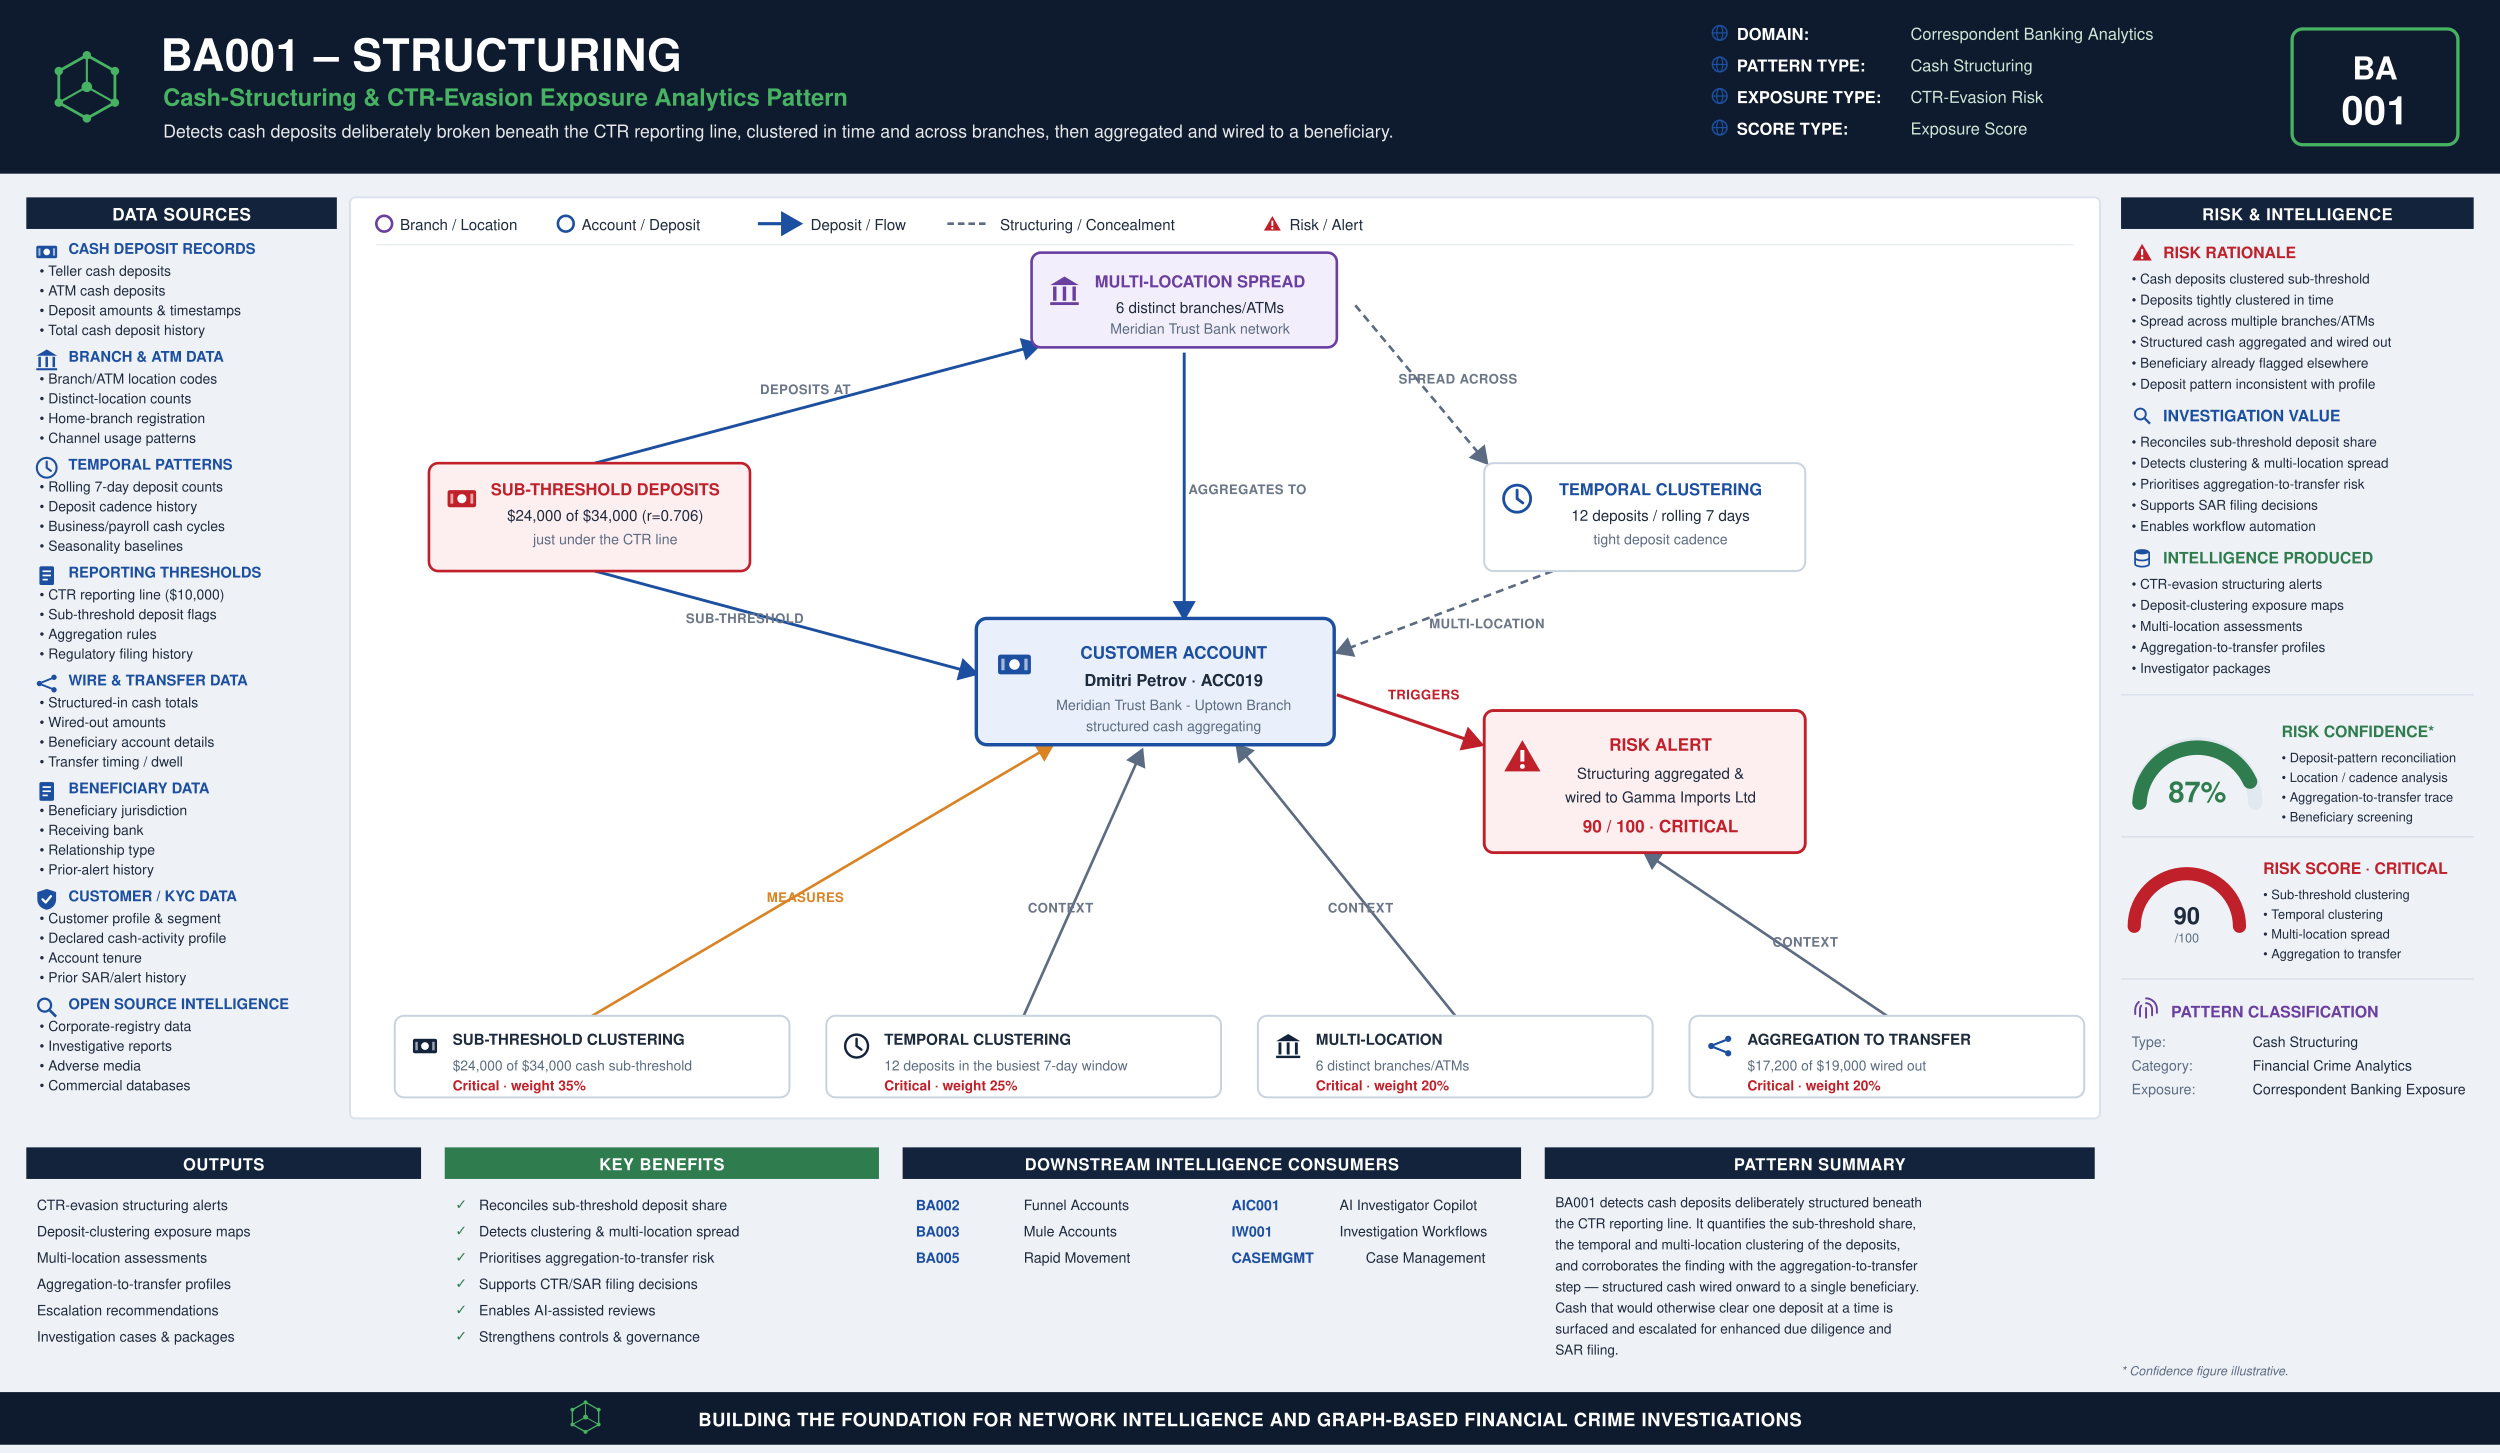
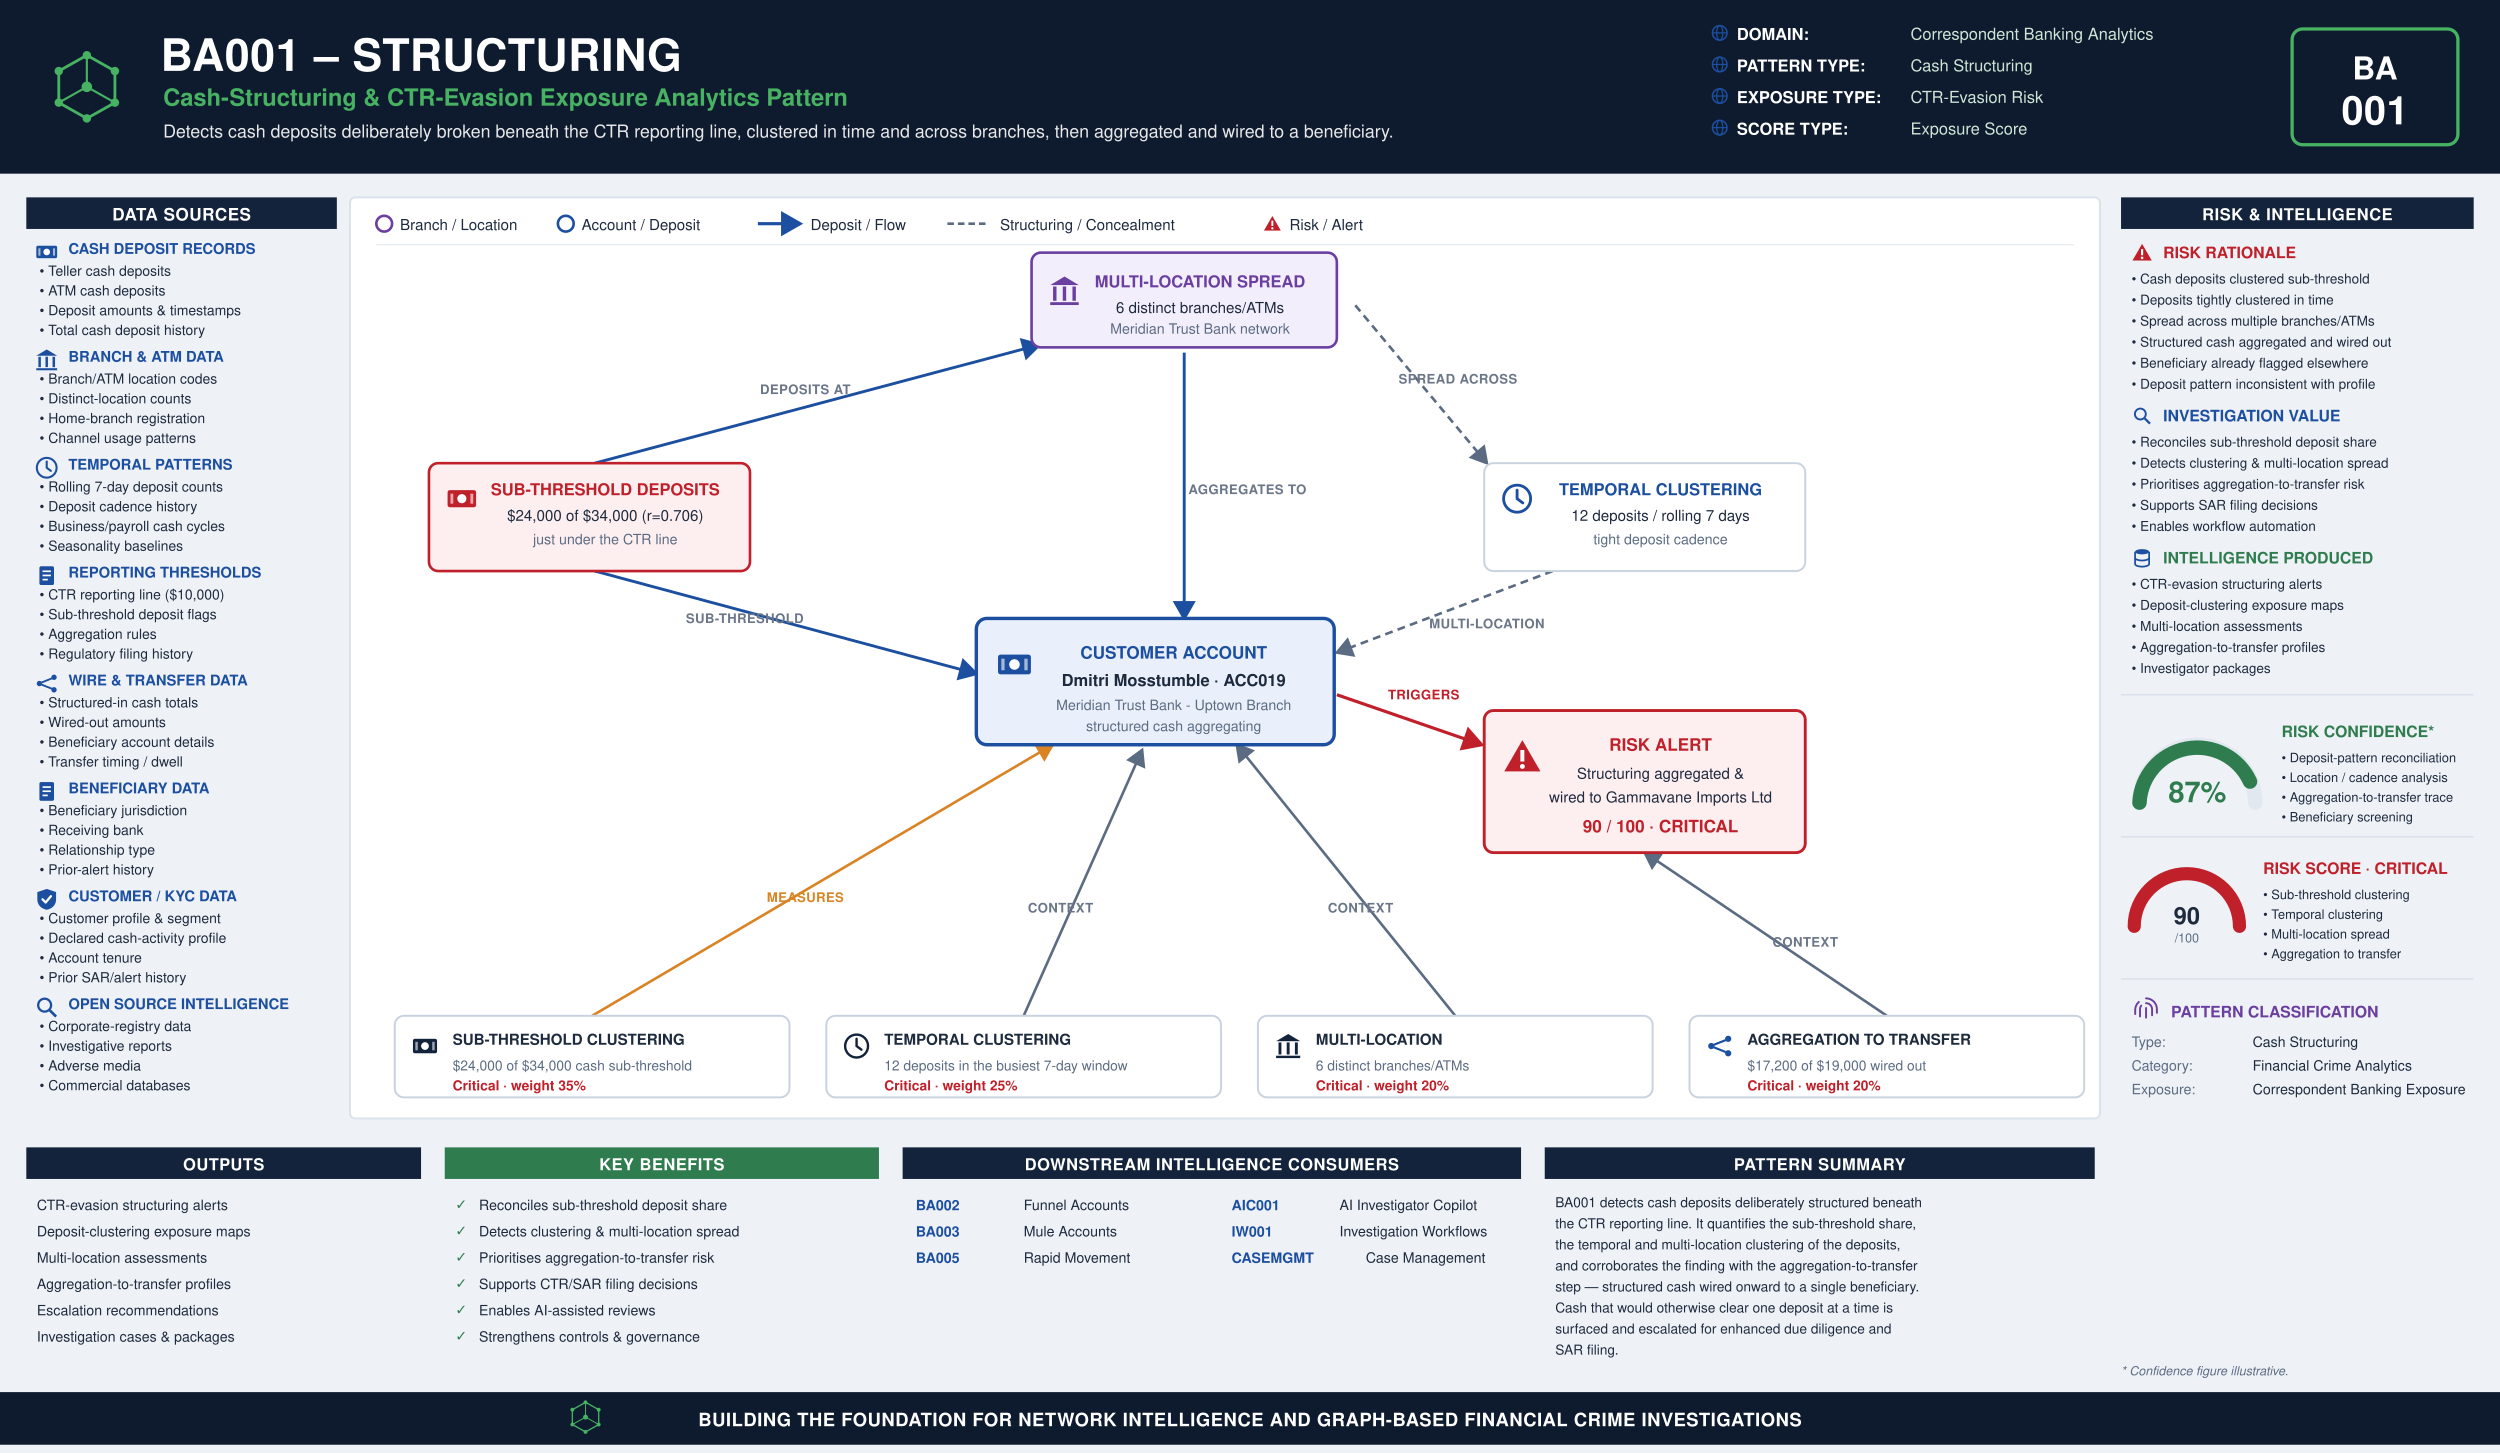
<svg xmlns="http://www.w3.org/2000/svg" viewBox="0 0 1900 1104" font-family="Helvetica, Arial, sans-serif" text-rendering="geometricPrecision">
  <defs>
    <style>
      .nvy{fill:#12233b}.grn{fill:#2f7d4f}.red{fill:#c0202a}.gold{fill:#f4a920}.pur{fill:#6a3fa0}
      .wht{fill:#ffffff}.ink{fill:#1e2a3d}.blu{fill:#1c4fa0}.sub{fill:#5b6b82}
      .hd{fill:#ffffff;font-weight:bold;letter-spacing:.4px}
      .sh{font-weight:bold;fill:#1c4fa0}.b{font-weight:bold}
      .card{fill:#ffffff;stroke:#c9d2df;stroke-width:1.5}
      .elab{fill:#6b7688;font-weight:bold;letter-spacing:.3px}
      text{dominant-baseline:middle}
    </style>
    <marker id="ar" markerWidth="9" markerHeight="9" refX="6" refY="4" orient="auto">
      <path d="M0 0l7 4L0 8z" fill="#1c4fa0" />
    </marker>
    <marker id="arR" markerWidth="9" markerHeight="9" refX="6" refY="4" orient="auto">
      <path d="M0 0l7 4L0 8z" fill="#c0202a" />
    </marker>
    <marker id="arO" markerWidth="9" markerHeight="9" refX="6" refY="4" orient="auto">
      <path d="M0 0l7 4L0 8z" fill="#d98324" />
    </marker>
    <marker id="arG" markerWidth="9" markerHeight="9" refX="6" refY="4" orient="auto">
      <path d="M0 0l7 4L0 8z" fill="#5b6b82" />
    </marker>
    <symbol id="i-globe" viewBox="0 0 24 24">
      <circle cx="12" cy="12" r="9.5" fill="none" stroke="#1c4fa0" stroke-width="2" />
      <ellipse cx="12" cy="12" rx="4" ry="9.5" fill="none" stroke="#1c4fa0" stroke-width="1.6" />
      <line x1="2.5" y1="12" x2="21.5" y2="12" stroke="#1c4fa0" stroke-width="1.6" />
    </symbol>
    <symbol id="i-doc" viewBox="0 0 24 24">
      <rect x="5" y="3" width="14" height="18" rx="1.5" fill="#1c4fa0" />
      <rect x="8" y="7" width="8" height="1.6" fill="#fff" />
      <rect x="8" y="11" width="8" height="1.6" fill="#fff" />
      <rect x="8" y="15" width="5" height="1.6" fill="#fff" />
    </symbol>
    <symbol id="i-link" viewBox="0 0 24 24">
      <circle cx="5" cy="12" r="2.6" fill="#1c4fa0" />
      <circle cx="19" cy="6" r="2.6" fill="#1c4fa0" />
      <circle cx="19" cy="18" r="2.6" fill="#1c4fa0" />
      <line x1="7" y1="11" x2="17" y2="7" stroke="#1c4fa0" stroke-width="1.8" />
      <line x1="7" y1="13" x2="17" y2="17" stroke="#1c4fa0" stroke-width="1.8" />
    </symbol>
    <symbol id="i-search" viewBox="0 0 24 24">
      <circle cx="10" cy="10" r="6.2" fill="none" stroke="#1c4fa0" stroke-width="2.2" />
      <line x1="15" y1="15" x2="21" y2="21" stroke="#1c4fa0" stroke-width="2.6" />
    </symbol>
    <symbol id="i-shield" viewBox="0 0 24 24">
      <path d="M12 2 21 5v7c0 5.5-3.8 9-9 10-5.2-1-9-4.5-9-10V5z" fill="#1c4fa0" />
      <path d="M8 12l3 3 5-6" fill="none" stroke="#fff" stroke-width="2.2" stroke-linecap="round" stroke-linejoin="round" />
    </symbol>
    <symbol id="i-alert" viewBox="0 0 24 24">
      <path d="M12 2 23 21H1z" fill="#c0202a" />
      <rect x="10.8" y="8" width="2.4" height="7" fill="#fff" />
      <circle cx="12" cy="18" r="1.5" fill="#fff" />
    </symbol>
    <symbol id="i-db" viewBox="0 0 24 24">
      <ellipse cx="12" cy="5" rx="8" ry="3" fill="#1c4fa0" />
      <path d="M4 5v14c0 1.6 3.6 3 8 3s8-1.4 8-3V5" fill="none" stroke="#1c4fa0" stroke-width="2" />
      <path d="M4 12c0 1.6 3.6 3 8 3s8-1.4 8-3" fill="none" stroke="#1c4fa0" stroke-width="2" />
    </symbol>
    <symbol id="i-fp" viewBox="0 0 24 24">
      <g fill="none" stroke="#6a3fa0" stroke-width="1.6" stroke-linecap="round">
        <path d="M12 3a9 9 0 0 1 9 9v3" />
        <path d="M6 6a9 9 0 0 0-3 6v4" />
        <path d="M12 7a5 5 0 0 1 5 5v5" />
        <path d="M8 9a5 5 0 0 0-1 3v6" />
        <path d="M12 11v8" />
      </g>
    </symbol>
    <symbol id="i-cash" viewBox="0 0 24 24">
      <rect x="2" y="6" width="20" height="12" rx="1.5" fill="currentColor" />
      <circle cx="12" cy="12" r="3.2" fill="#fff" />
      <rect x="4" y="8.5" width="2" height="7" fill="#fff" opacity=".6" />
      <rect x="18" y="8.5" width="2" height="7" fill="#fff" opacity=".6" />
    </symbol>
    <symbol id="i-bank" viewBox="0 0 24 24">
      <path d="M12 2 22 8H2z" fill="currentColor" />
      <rect x="4" y="9" width="2.4" height="10" fill="currentColor" />
      <rect x="10.8" y="9" width="2.4" height="10" fill="currentColor" />
      <rect x="17.6" y="9" width="2.4" height="10" fill="currentColor" />
      <rect x="2" y="20" width="20" height="2" fill="currentColor" />
    </symbol>
    <symbol id="i-clock" viewBox="0 0 24 24">
      <circle cx="12" cy="12" r="9.5" fill="none" stroke="currentColor" stroke-width="2" />
      <path d="M12 6v6l4 3" fill="none" stroke="currentColor" stroke-width="2" stroke-linecap="round" />
    </symbol>
    <symbol id="i-hex" viewBox="0 0 48 48">
      <g fill="none" stroke="#46b262" stroke-width="1.6">
        <path d="M24 6 40 15v18L24 42 8 33V15z" />
      </g>
      <g fill="#46b262">
        <circle cx="24" cy="6" r="2.4" />
        <circle cx="40" cy="15" r="2.4" />
        <circle cx="40" cy="33" r="2.4" />
        <circle cx="24" cy="42" r="2.4" />
        <circle cx="8" cy="33" r="2.4" />
        <circle cx="8" cy="15" r="2.4" />
        <circle cx="24" cy="24" r="3" />
      </g>
      <g stroke="#46b262" stroke-width="1.2">
        <line x1="24" y1="24" x2="24" y2="6" />
        <line x1="24" y1="24" x2="40" y2="33" />
        <line x1="24" y1="24" x2="8" y2="33" />
      </g>
    </symbol>
  </defs>
  <rect width="1900" height="1104" fill="#eef1f6" />
  <rect x="0" y="0" width="1900" height="132" fill="#0e1b2e" />
  <use href="#i-hex" x="34" y="34" width="64" height="64" />
  <text x="122" y="42" class="hd" font-size="34">BA001 – STRUCTURING</text>
  <text x="124" y="74" font-size="18" font-weight="bold" fill="#46b262">Cash-Structuring &amp; CTR-Evasion Exposure Analytics Pattern</text>
  <text x="124" y="100" class="wht" font-size="13.5" opacity=".9">Detects cash deposits deliberately broken beneath the CTR reporting line, clustered in time and across branches, then aggregated and wired to a beneficiary.</text>
  <g font-size="12.5">
    <use href="#i-globe" x="1300" y="18" width="14" height="14" />
    <text x="1320" y="26" class="wht b">DOMAIN:</text>
    <text x="1452" y="26" fill="#cfe6d6">Correspondent Banking Analytics</text>
    <use href="#i-globe" x="1300" y="42" width="14" height="14" />
    <text x="1320" y="50" class="wht b">PATTERN TYPE:</text>
    <text x="1452" y="50" fill="#cfe6d6">Cash Structuring</text>
    <use href="#i-globe" x="1300" y="66" width="14" height="14" />
    <text x="1320" y="74" class="wht b">EXPOSURE TYPE:</text>
    <text x="1452" y="74" fill="#cfe6d6">CTR-Evasion Risk</text>
    <use href="#i-globe" x="1300" y="90" width="14" height="14" />
    <text x="1320" y="98" class="wht b">SCORE TYPE:</text>
    <text x="1452" y="98" fill="#cfe6d6">Exposure Score</text>
  </g>
  <rect x="1742" y="22" width="126" height="88" rx="8" fill="#0e1b2e" stroke="#46b262" stroke-width="2.5" />
  <text x="1805" y="52" class="hd" font-size="24" text-anchor="middle" fill="#46b262">BA</text>
  <text x="1805" y="84" class="hd" font-size="30" text-anchor="middle" fill="#46b262">001</text>
  <rect x="20" y="150" width="236" height="24" class="nvy" />
  <text x="138" y="163" class="hd" font-size="13" text-anchor="middle">DATA SOURCES</text>
  <g font-size="10.6">
    <g transform="translate(0,182)">
      <use href="#i-cash" x="26" y="0" width="19" height="19" color="#1c4fa0" />
      <text x="52" y="7" class="sh" font-size="11.2">CASH DEPOSIT RECORDS</text>
      <text x="30" y="24" class="ink">• Teller cash deposits</text>
      <text x="30" y="39" class="ink">• ATM cash deposits</text>
      <text x="30" y="54" class="ink">• Deposit amounts &amp; timestamps</text>
      <text x="30" y="69" class="ink">• Total cash deposit history</text>
    </g>
    <g transform="translate(0,264)">
      <use href="#i-bank" x="26" y="0" width="19" height="19" color="#1c4fa0" />
      <text x="52" y="7" class="sh" font-size="11.2">BRANCH &amp; ATM DATA</text>
      <text x="30" y="24" class="ink">• Branch/ATM location codes</text>
      <text x="30" y="39" class="ink">• Distinct-location counts</text>
      <text x="30" y="54" class="ink">• Home-branch registration</text>
      <text x="30" y="69" class="ink">• Channel usage patterns</text>
    </g>
    <g transform="translate(0,346)">
      <use href="#i-clock" x="26" y="0" width="19" height="19" color="#1c4fa0" />
      <text x="52" y="7" class="sh" font-size="11.2">TEMPORAL PATTERNS</text>
      <text x="30" y="24" class="ink">• Rolling 7-day deposit counts</text>
      <text x="30" y="39" class="ink">• Deposit cadence history</text>
      <text x="30" y="54" class="ink">• Business/payroll cash cycles</text>
      <text x="30" y="69" class="ink">• Seasonality baselines</text>
    </g>
    <g transform="translate(0,428)">
      <use href="#i-doc" x="26" y="0" width="19" height="19" />
      <text x="52" y="7" class="sh" font-size="11.2">REPORTING THRESHOLDS</text>
      <text x="30" y="24" class="ink">• CTR reporting line ($10,000)</text>
      <text x="30" y="39" class="ink">• Sub-threshold deposit flags</text>
      <text x="30" y="54" class="ink">• Aggregation rules</text>
      <text x="30" y="69" class="ink">• Regulatory filing history</text>
    </g>
    <g transform="translate(0,510)">
      <use href="#i-link" x="26" y="0" width="19" height="19" />
      <text x="52" y="7" class="sh" font-size="11.2">WIRE &amp; TRANSFER DATA</text>
      <text x="30" y="24" class="ink">• Structured-in cash totals</text>
      <text x="30" y="39" class="ink">• Wired-out amounts</text>
      <text x="30" y="54" class="ink">• Beneficiary account details</text>
      <text x="30" y="69" class="ink">• Transfer timing / dwell</text>
    </g>
    <g transform="translate(0,592)">
      <use href="#i-doc" x="26" y="0" width="19" height="19" />
      <text x="52" y="7" class="sh" font-size="11.2">BENEFICIARY DATA</text>
      <text x="30" y="24" class="ink">• Beneficiary jurisdiction</text>
      <text x="30" y="39" class="ink">• Receiving bank</text>
      <text x="30" y="54" class="ink">• Relationship type</text>
      <text x="30" y="69" class="ink">• Prior-alert history</text>
    </g>
    <g transform="translate(0,674)">
      <use href="#i-shield" x="26" y="0" width="19" height="19" />
      <text x="52" y="7" class="sh" font-size="11.2">CUSTOMER / KYC DATA</text>
      <text x="30" y="24" class="ink">• Customer profile &amp; segment</text>
      <text x="30" y="39" class="ink">• Declared cash-activity profile</text>
      <text x="30" y="54" class="ink">• Account tenure</text>
      <text x="30" y="69" class="ink">• Prior SAR/alert history</text>
    </g>
    <g transform="translate(0,756)">
      <use href="#i-search" x="26" y="0" width="19" height="19" />
      <text x="52" y="7" class="sh" font-size="11.2">OPEN SOURCE INTELLIGENCE</text>
      <text x="30" y="24" class="ink">• Corporate-registry data</text>
      <text x="30" y="39" class="ink">• Investigative reports</text>
      <text x="30" y="54" class="ink">• Adverse media</text>
      <text x="30" y="69" class="ink">• Commercial databases</text>
    </g>
  </g>
  <rect x="266" y="150" width="1330" height="700" rx="4" fill="#ffffff" stroke="#dbe2ec" stroke-width="1.5" />
  <g font-size="11.5" class="ink">
    <circle cx="292" cy="170" r="6" fill="none" stroke="#6a3fa0" stroke-width="2" />
    <text x="304" y="171">Branch / Location</text>
    <circle cx="430" cy="170" r="6" fill="none" stroke="#1c4fa0" stroke-width="2" />
    <text x="442" y="171">Account / Deposit</text>
    <line x1="576" y1="170" x2="608" y2="170" stroke="#1c4fa0" stroke-width="2.4" marker-end="url(#ar)" />
    <text x="616" y="171">Deposit / Flow</text>
    <line x1="720" y1="170" x2="752" y2="170" stroke="#5b6b82" stroke-width="2" stroke-dasharray="5 3" />
    <text x="760" y="171">Structuring / Concealment</text>
    <use href="#i-alert" x="960" y="163" width="14" height="14" />
    <text x="980" y="171">Risk / Alert</text>
  </g>
  <line x1="286" y1="186" x2="1576" y2="186" stroke="#e6ebf2" />
  <g fill="none">
    <path d="M452 352 L790 262" stroke="#1c4fa0" stroke-width="2.2" marker-end="url(#ar)" />
    <path d="M1030 232 L1130 352" stroke="#5b6b82" stroke-width="2" stroke-dasharray="6 4" marker-end="url(#arG)" />
    <path d="M900 268 L900 470" stroke="#1c4fa0" stroke-width="2.2" marker-end="url(#ar)" />
    <path d="M1180 434 L1016 496" stroke="#5b6b82" stroke-width="2" stroke-dasharray="6 4" marker-end="url(#arG)" />
    <path d="M452 434 L742 512" stroke="#1c4fa0" stroke-width="2.2" marker-end="url(#ar)" />
    <path d="M1016 528 L1126 566" stroke="#c0202a" stroke-width="2.4" marker-end="url(#arR)" />
    <path d="M450 772 L800 566" stroke="#d98324" stroke-width="2" marker-end="url(#arO)" />
    <path d="M778 772 L868 570" stroke="#5b6b82" stroke-width="2" marker-end="url(#arG)" />
    <path d="M1106 772 L940 566" stroke="#5b6b82" stroke-width="2" marker-end="url(#arG)" />
    <path d="M1434 772 L1250 648" stroke="#5b6b82" stroke-width="2" marker-end="url(#arG)" />
  </g>
  <g font-size="10" class="elab" text-anchor="middle">
    <text x="612" y="296">DEPOSITS AT</text>
    <text x="1108" y="288" fill="#6b7688">SPREAD ACROSS</text>
    <text x="948" y="372">AGGREGATES TO</text>
    <text x="1130" y="474" fill="#6b7688">MULTI-LOCATION</text>
    <text x="566" y="470">SUB-THRESHOLD</text>
    <text x="1082" y="528" fill="#c0202a">TRIGGERS</text>
    <text x="612" y="682" fill="#d98324">MEASURES</text>
    <text x="806" y="690">CONTEXT</text>
    <text x="1034" y="690">CONTEXT</text>
    <text x="1372" y="716">CONTEXT</text>
  </g>
  <g>
    <rect x="326" y="352" width="244" height="82" rx="7" fill="#fdeef0" stroke="#c0202a" stroke-width="2" />
    <use href="#i-cash" x="338" y="366" width="26" height="26" color="#c0202a" />
    <text x="460" y="372" class="red b" font-size="12.5" text-anchor="middle">SUB-THRESHOLD DEPOSITS</text>
    <text x="460" y="392" class="ink" font-size="11.5" text-anchor="middle">$24,000 of $34,000 (r=0.706)</text>
    <text x="460" y="410" class="sub" font-size="10.8" text-anchor="middle">just under the CTR line</text>
  </g>
  <g>
    <rect x="784" y="192" width="232" height="72" rx="7" fill="#f3eefb" stroke="#6a3fa0" stroke-width="2" />
    <use href="#i-bank" x="796" y="208" width="26" height="26" color="#6a3fa0" />
    <text x="912" y="214" class="pur b" font-size="12.5" text-anchor="middle">MULTI-LOCATION SPREAD</text>
    <text x="912" y="234" class="ink" font-size="11.5" text-anchor="middle">6 distinct branches/ATMs</text>
    <text x="912" y="250" class="sub" font-size="10.8" text-anchor="middle">Meridian Trust Bank network</text>
  </g>
  <g>
    <rect x="1128" y="352" width="244" height="82" rx="7" class="card" />
    <use href="#i-clock" x="1140" y="366" width="26" height="26" color="#1c4fa0" />
    <text x="1262" y="372" class="blu b" font-size="12.5" text-anchor="middle">TEMPORAL CLUSTERING</text>
    <text x="1262" y="392" class="ink" font-size="11.5" text-anchor="middle">12 deposits / rolling 7 days</text>
    <text x="1262" y="410" class="sub" font-size="10.8" text-anchor="middle">tight deposit cadence</text>
  </g>
  <g>
    <rect x="742" y="470" width="272" height="96" rx="8" fill="#e9f0fb" stroke="#1c4fa0" stroke-width="2.6" />
    <use href="#i-cash" x="756" y="490" width="30" height="30" color="#1c4fa0" />
    <text x="892" y="496" class="blu b" font-size="13" text-anchor="middle">CUSTOMER ACCOUNT</text>
-     <text x="892" y="517" class="ink b" font-size="12.5" text-anchor="middle">Dmitri Petrov · ACC019</text>
+     <text x="892" y="517" class="ink b" font-size="12.5" text-anchor="middle">Dmitri Mosstumble · ACC019</text>
    <text x="892" y="536" class="sub" font-size="10.8" text-anchor="middle">Meridian Trust Bank - Uptown Branch</text>
    <text x="892" y="552" class="sub" font-size="10.8" text-anchor="middle">structured cash aggregating</text>
  </g>
  <g>
    <rect x="1128" y="540" width="244" height="108" rx="7" fill="#fdeef0" stroke="#c0202a" stroke-width="2.2" />
    <use href="#i-alert" x="1142" y="560" width="30" height="30" />
    <text x="1262" y="566" class="red b" font-size="13" text-anchor="middle">RISK ALERT</text>
    <text x="1262" y="588" class="ink" font-size="11.5" text-anchor="middle">Structuring aggregated &amp;</text>
-     <text x="1262" y="606" class="ink" font-size="11.5" text-anchor="middle">wired to Gamma Imports Ltd</text>
+     <text x="1262" y="606" class="ink" font-size="11.5" text-anchor="middle">wired to Gammavane Imports Ltd</text>
    <text x="1262" y="628" class="red b" font-size="13" text-anchor="middle">90 / 100 · CRITICAL</text>
  </g>
  <g>
    <rect x="300" y="772" width="300" height="62" rx="7" class="card" />
    <use href="#i-cash" x="312" y="784" width="22" height="22" color="#12233b" />
    <text x="344" y="790" class="ink b" font-size="11.5">SUB-THRESHOLD CLUSTERING</text>
    <text x="344" y="810" class="sub" font-size="10.5">$24,000 of $34,000 cash sub-threshold</text>
    <text x="344" y="825" class="red b" font-size="10.5">Critical · weight 35%</text>
    <rect x="628" y="772" width="300" height="62" rx="7" class="card" />
    <use href="#i-clock" x="640" y="784" width="22" height="22" color="#12233b" />
    <text x="672" y="790" class="ink b" font-size="11.5">TEMPORAL CLUSTERING</text>
    <text x="672" y="810" class="sub" font-size="10.5">12 deposits in the busiest 7-day window</text>
    <text x="672" y="825" class="red b" font-size="10.5">Critical · weight 25%</text>
    <rect x="956" y="772" width="300" height="62" rx="7" class="card" />
    <use href="#i-bank" x="968" y="784" width="22" height="22" color="#12233b" />
    <text x="1000" y="790" class="ink b" font-size="11.5">MULTI-LOCATION</text>
    <text x="1000" y="810" class="sub" font-size="10.5">6 distinct branches/ATMs</text>
    <text x="1000" y="825" class="red b" font-size="10.5">Critical · weight 20%</text>
    <rect x="1284" y="772" width="300" height="62" rx="7" class="card" />
    <use href="#i-link" x="1296" y="784" width="22" height="22" />
    <text x="1328" y="790" class="ink b" font-size="11.5">AGGREGATION TO TRANSFER</text>
    <text x="1328" y="810" class="sub" font-size="10.5">$17,200 of $19,000 wired out</text>
    <text x="1328" y="825" class="red b" font-size="10.5">Critical · weight 20%</text>
  </g>
  <rect x="1612" y="150" width="268" height="24" class="nvy" />
  <text x="1746" y="163" class="hd" font-size="12.5" text-anchor="middle">RISK &amp; INTELLIGENCE</text>
  <g font-size="10.3">
    <use href="#i-alert" x="1620" y="184" width="16" height="16" />
    <text x="1644" y="192" class="red b" font-size="12">RISK RATIONALE</text>
    <g class="ink">
      <text x="1620" y="212">• Cash deposits clustered sub-threshold</text>
      <text x="1620" y="228">• Deposits tightly clustered in time</text>
      <text x="1620" y="244">• Spread across multiple branches/ATMs</text>
      <text x="1620" y="260">• Structured cash aggregated and wired out</text>
      <text x="1620" y="276">• Beneficiary already flagged elsewhere</text>
      <text x="1620" y="292">• Deposit pattern inconsistent with profile</text>
    </g>
    <use href="#i-search" x="1620" y="308" width="16" height="16" />
    <text x="1644" y="316" class="blu b" font-size="12">INVESTIGATION VALUE</text>
    <g class="ink">
      <text x="1620" y="336">• Reconciles sub-threshold deposit share</text>
      <text x="1620" y="352">• Detects clustering &amp; multi-location spread</text>
      <text x="1620" y="368">• Prioritises aggregation-to-transfer risk</text>
      <text x="1620" y="384">• Supports SAR filing decisions</text>
      <text x="1620" y="400">• Enables workflow automation</text>
    </g>
    <use href="#i-db" x="1620" y="416" width="16" height="16" />
    <text x="1644" y="424" class="grn b" font-size="12">INTELLIGENCE PRODUCED</text>
    <g class="ink">
      <text x="1620" y="444">• CTR-evasion structuring alerts</text>
      <text x="1620" y="460">• Deposit-clustering exposure maps</text>
      <text x="1620" y="476">• Multi-location assessments</text>
      <text x="1620" y="492">• Aggregation-to-transfer profiles</text>
      <text x="1620" y="508">• Investigator packages</text>
    </g>
  </g>
  <line x1="1612" y1="528" x2="1880" y2="528" stroke="#d7deea" />
  <path d="M1626 610 A44 44 0 0 1 1714 610" fill="none" stroke="#e2e8f0" stroke-width="11" stroke-linecap="round" />
  <path d="M1626 610 A44 44 0 0 1 1710 594" fill="none" stroke="#2f7d4f" stroke-width="11" stroke-linecap="round" />
  <text x="1670" y="602" class="grn b" font-size="22" text-anchor="middle">87%</text>
  <text x="1734" y="556" class="grn b" font-size="12">RISK CONFIDENCE*</text>
  <g font-size="9.8" class="ink">
    <text x="1734" y="576">• Deposit-pattern reconciliation</text>
    <text x="1734" y="591">• Location / cadence analysis</text>
    <text x="1734" y="606">• Aggregation-to-transfer trace</text>
    <text x="1734" y="621">• Beneficiary screening</text>
  </g>
  <line x1="1612" y1="636" x2="1880" y2="636" stroke="#d7deea" />
  <path d="M1622 704 A40 40 0 0 1 1702 704" fill="none" stroke="#c0202a" stroke-width="10" stroke-linecap="round" />
  <text x="1662" y="696" class="ink b" font-size="18" text-anchor="middle">90</text>
  <text x="1662" y="713" class="sub" font-size="9.5" text-anchor="middle">/100</text>
  <text x="1720" y="660" class="red b" font-size="12">RISK SCORE · CRITICAL</text>
  <g font-size="9.8" class="ink">
    <text x="1720" y="680">• Sub-threshold clustering</text>
    <text x="1720" y="695">• Temporal clustering</text>
    <text x="1720" y="710">• Multi-location spread</text>
    <text x="1720" y="725">• Aggregation to transfer</text>
  </g>
  <line x1="1612" y1="744" x2="1880" y2="744" stroke="#d7deea" />
  <use href="#i-fp" x="1620" y="756" width="22" height="22" />
  <text x="1650" y="769" class="pur b" font-size="12">PATTERN CLASSIFICATION</text>
  <g font-size="10.8">
    <text x="1620" y="792" class="sub">Type:</text>
    <text x="1712" y="792" class="ink">Cash Structuring</text>
    <text x="1620" y="810" class="sub">Category:</text>
    <text x="1712" y="810" class="ink">Financial Crime Analytics</text>
    <text x="1620" y="828" class="sub">Exposure:</text>
    <text x="1712" y="828" class="ink">Correspondent Banking Exposure</text>
  </g>
  <g transform="translate(20,872)">
    <rect x="0" y="0" width="300" height="24" class="nvy" />
    <text x="150" y="13" class="hd" font-size="12.5" text-anchor="middle">OUTPUTS</text>
    <g font-size="10.8" class="ink">
      <text x="8" y="44">CTR-evasion structuring alerts</text>
      <text x="8" y="64">Deposit-clustering exposure maps</text>
      <text x="8" y="84">Multi-location assessments</text>
      <text x="8" y="104">Aggregation-to-transfer profiles</text>
      <text x="8" y="124">Escalation recommendations</text>
      <text x="8" y="144">Investigation cases &amp; packages</text>
    </g>
  </g>
  <g transform="translate(338,872)">
    <rect x="0" y="0" width="330" height="24" class="grn" />
    <text x="165" y="13" class="hd" font-size="12.5" text-anchor="middle">KEY BENEFITS</text>
    <g font-size="10.8" class="ink">
      <g fill="#2f7d4f" font-weight="bold">
        <text x="8" y="44">✓</text>
        <text x="8" y="64">✓</text>
        <text x="8" y="84">✓</text>
        <text x="8" y="104">✓</text>
        <text x="8" y="124">✓</text>
        <text x="8" y="144">✓</text>
      </g>
      <text x="26" y="44">Reconciles sub-threshold deposit share</text>
      <text x="26" y="64">Detects clustering &amp; multi-location spread</text>
      <text x="26" y="84">Prioritises aggregation-to-transfer risk</text>
      <text x="26" y="104">Supports CTR/SAR filing decisions</text>
      <text x="26" y="124">Enables AI-assisted reviews</text>
      <text x="26" y="144">Strengthens controls &amp; governance</text>
    </g>
  </g>
  <g transform="translate(686,872)">
    <rect x="0" y="0" width="470" height="24" class="nvy" />
    <text x="235" y="13" class="hd" font-size="12.5" text-anchor="middle">DOWNSTREAM INTELLIGENCE CONSUMERS</text>
    <g font-size="10.8">
      <text x="10" y="44" class="sh">BA002</text>
      <text x="92" y="44" class="ink">Funnel Accounts</text>
      <text x="10" y="64" class="sh">BA003</text>
      <text x="92" y="64" class="ink">Mule Accounts</text>
      <text x="10" y="84" class="sh">BA005</text>
      <text x="92" y="84" class="ink">Rapid Movement</text>
      <text x="250" y="44" class="sh">AIC001</text>
      <text x="332" y="44" class="ink">AI Investigator Copilot</text>
      <text x="250" y="64" class="sh">IW001</text>
      <text x="332" y="64" class="ink">Investigation Workflows</text>
      <text x="250" y="84" class="sh">CASEMGMT</text>
      <text x="352" y="84" class="ink">Case Management</text>
    </g>
  </g>
  <g transform="translate(1174,872)">
    <rect x="0" y="0" width="418" height="24" class="nvy" />
    <text x="209" y="13" class="hd" font-size="12.5" text-anchor="middle">PATTERN SUMMARY</text>
    <g font-size="10.4" class="ink">
      <text x="8" y="42">BA001 detects cash deposits deliberately structured beneath</text>
      <text x="8" y="58">the CTR reporting line. It quantifies the sub-threshold share,</text>
      <text x="8" y="74">the temporal and multi-location clustering of the deposits,</text>
      <text x="8" y="90">and corroborates the finding with the aggregation-to-transfer</text>
      <text x="8" y="106">step — structured cash wired onward to a single beneficiary.</text>
      <text x="8" y="122">Cash that would otherwise clear one deposit at a time is</text>
      <text x="8" y="138">surfaced and escalated for enhanced due diligence and</text>
      <text x="8" y="154">SAR filing.</text>
    </g>
  </g>
  <text x="1612" y="1042" class="sub" font-size="9.5" font-style="italic">* Confidence figure illustrative.</text>
  <rect x="0" y="1058" width="1900" height="40" fill="#0e1b2e" />
  <use href="#i-hex" x="430" y="1062" width="30" height="30" />
  <text x="950" y="1079" class="hd" font-size="14" text-anchor="middle">BUILDING THE FOUNDATION FOR NETWORK INTELLIGENCE AND GRAPH-BASED FINANCIAL CRIME INVESTIGATIONS</text>
</svg>
